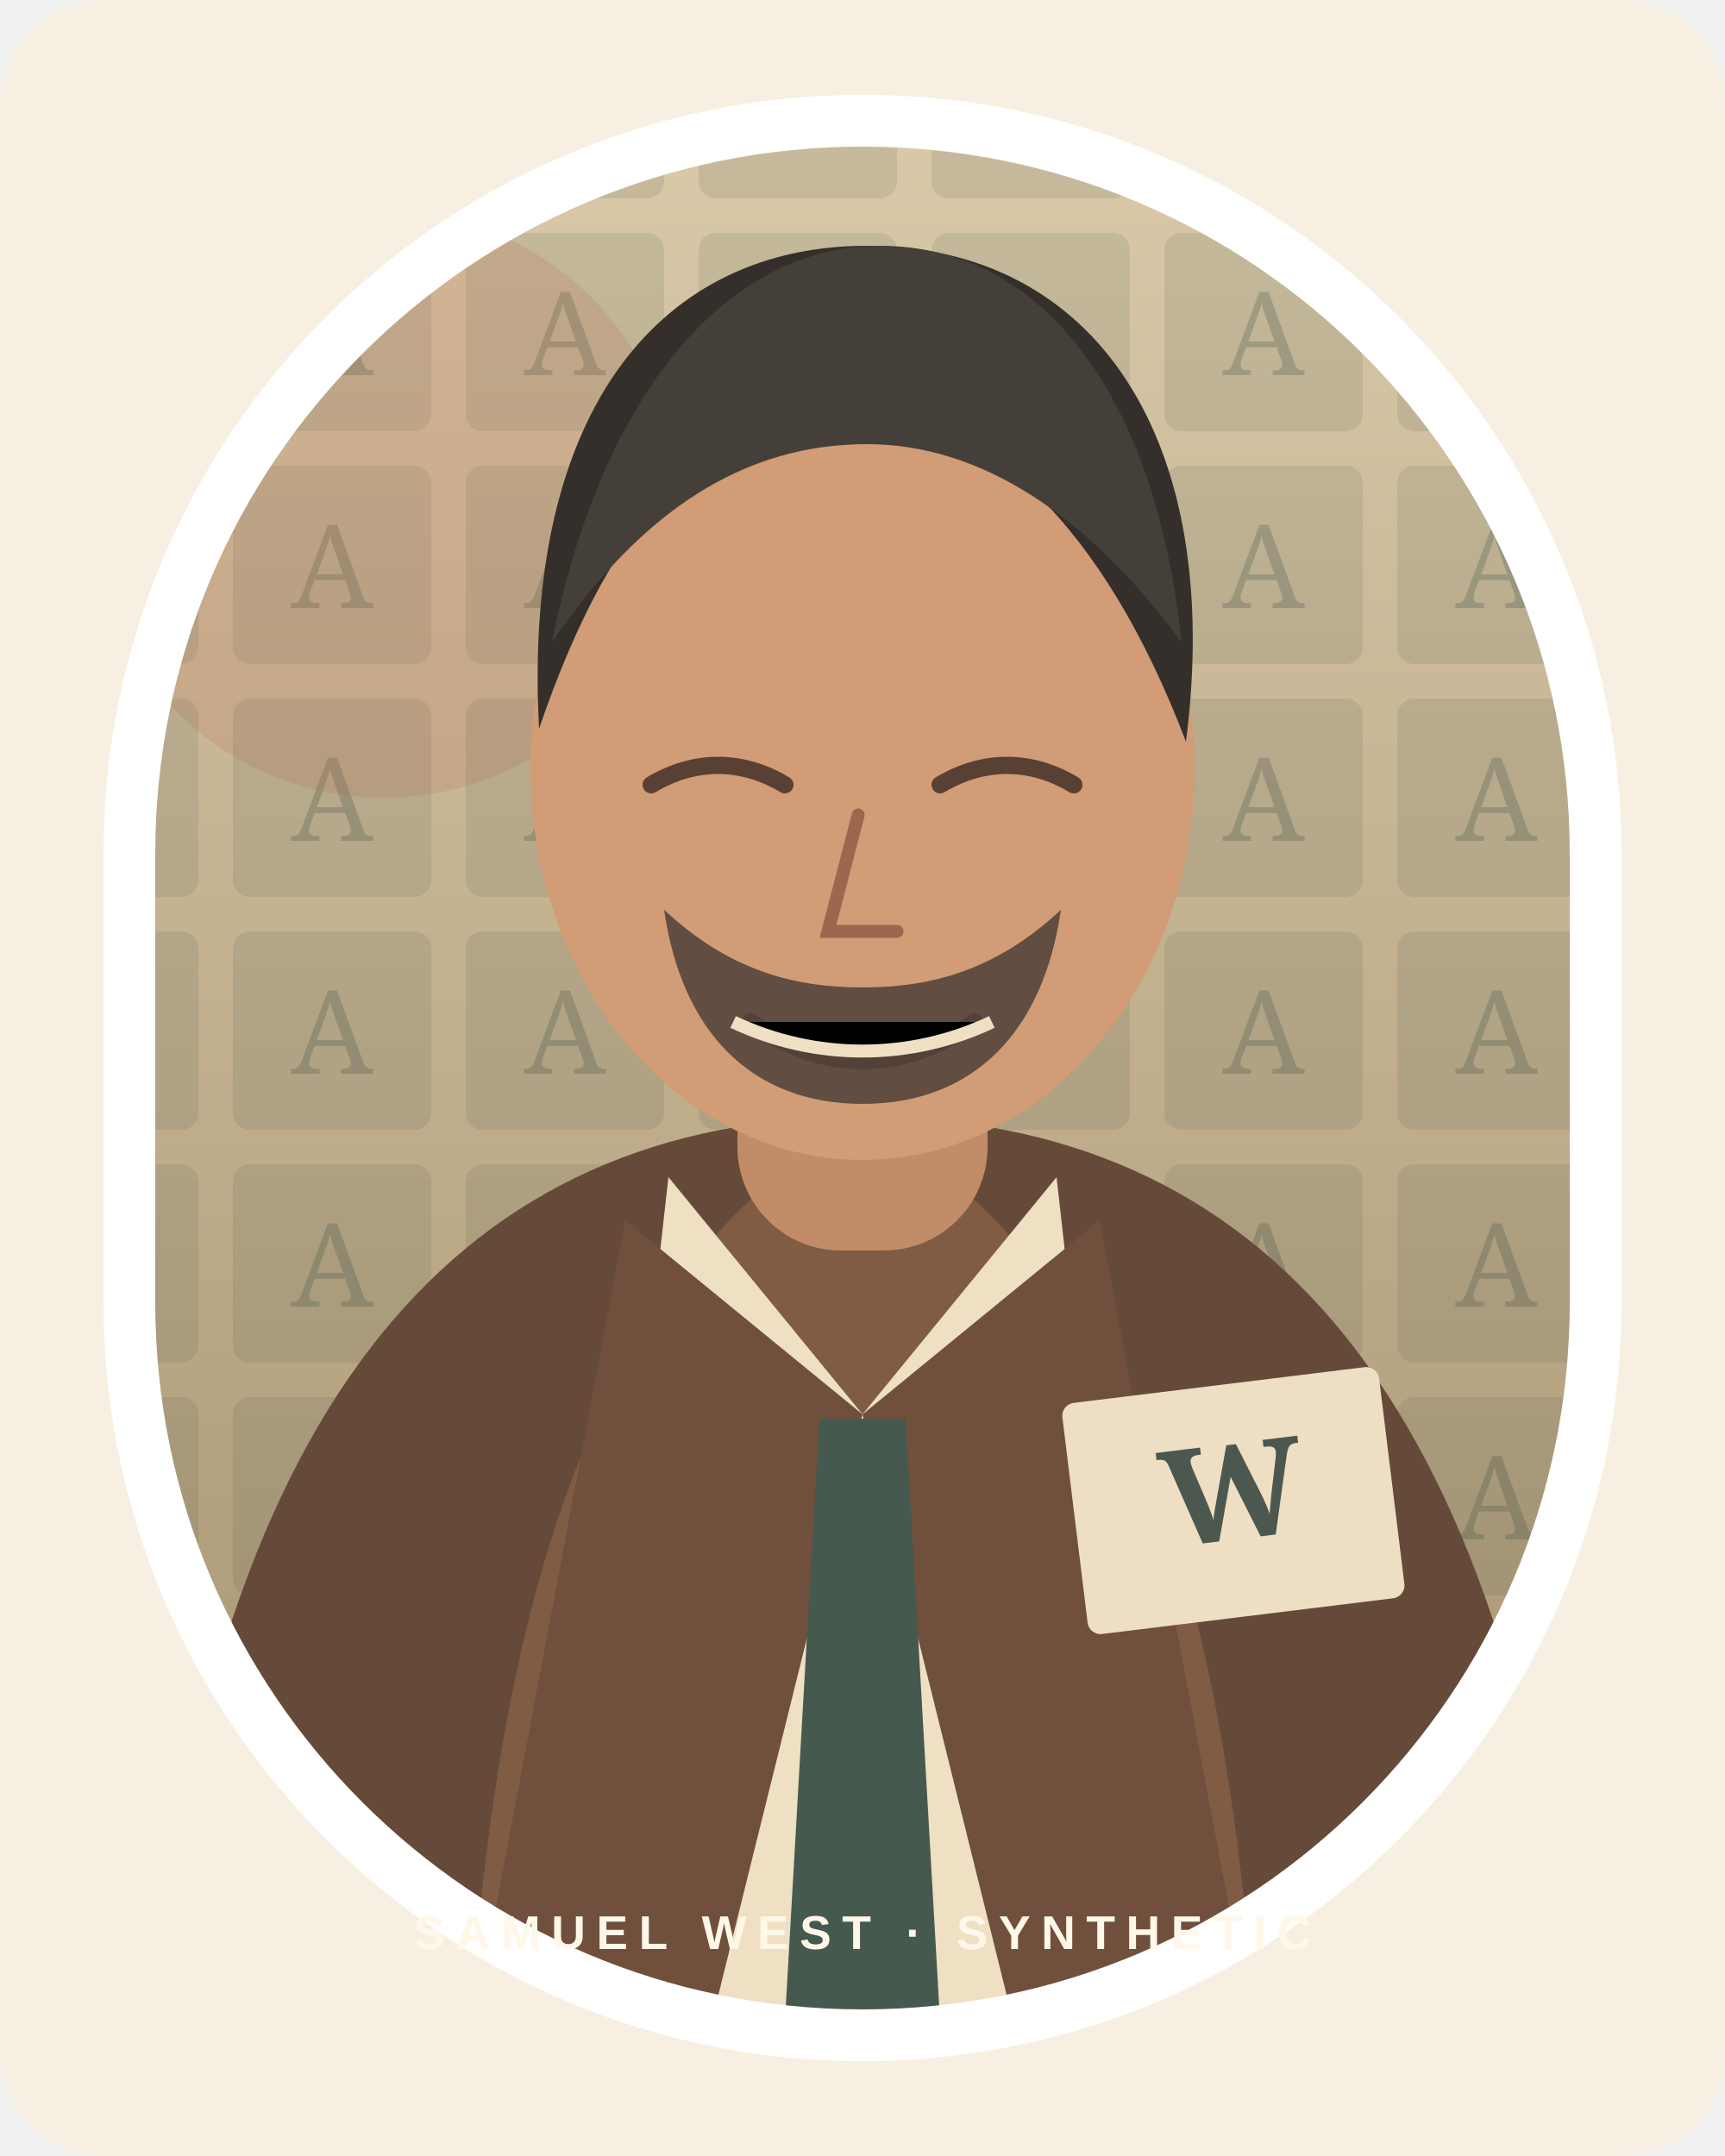
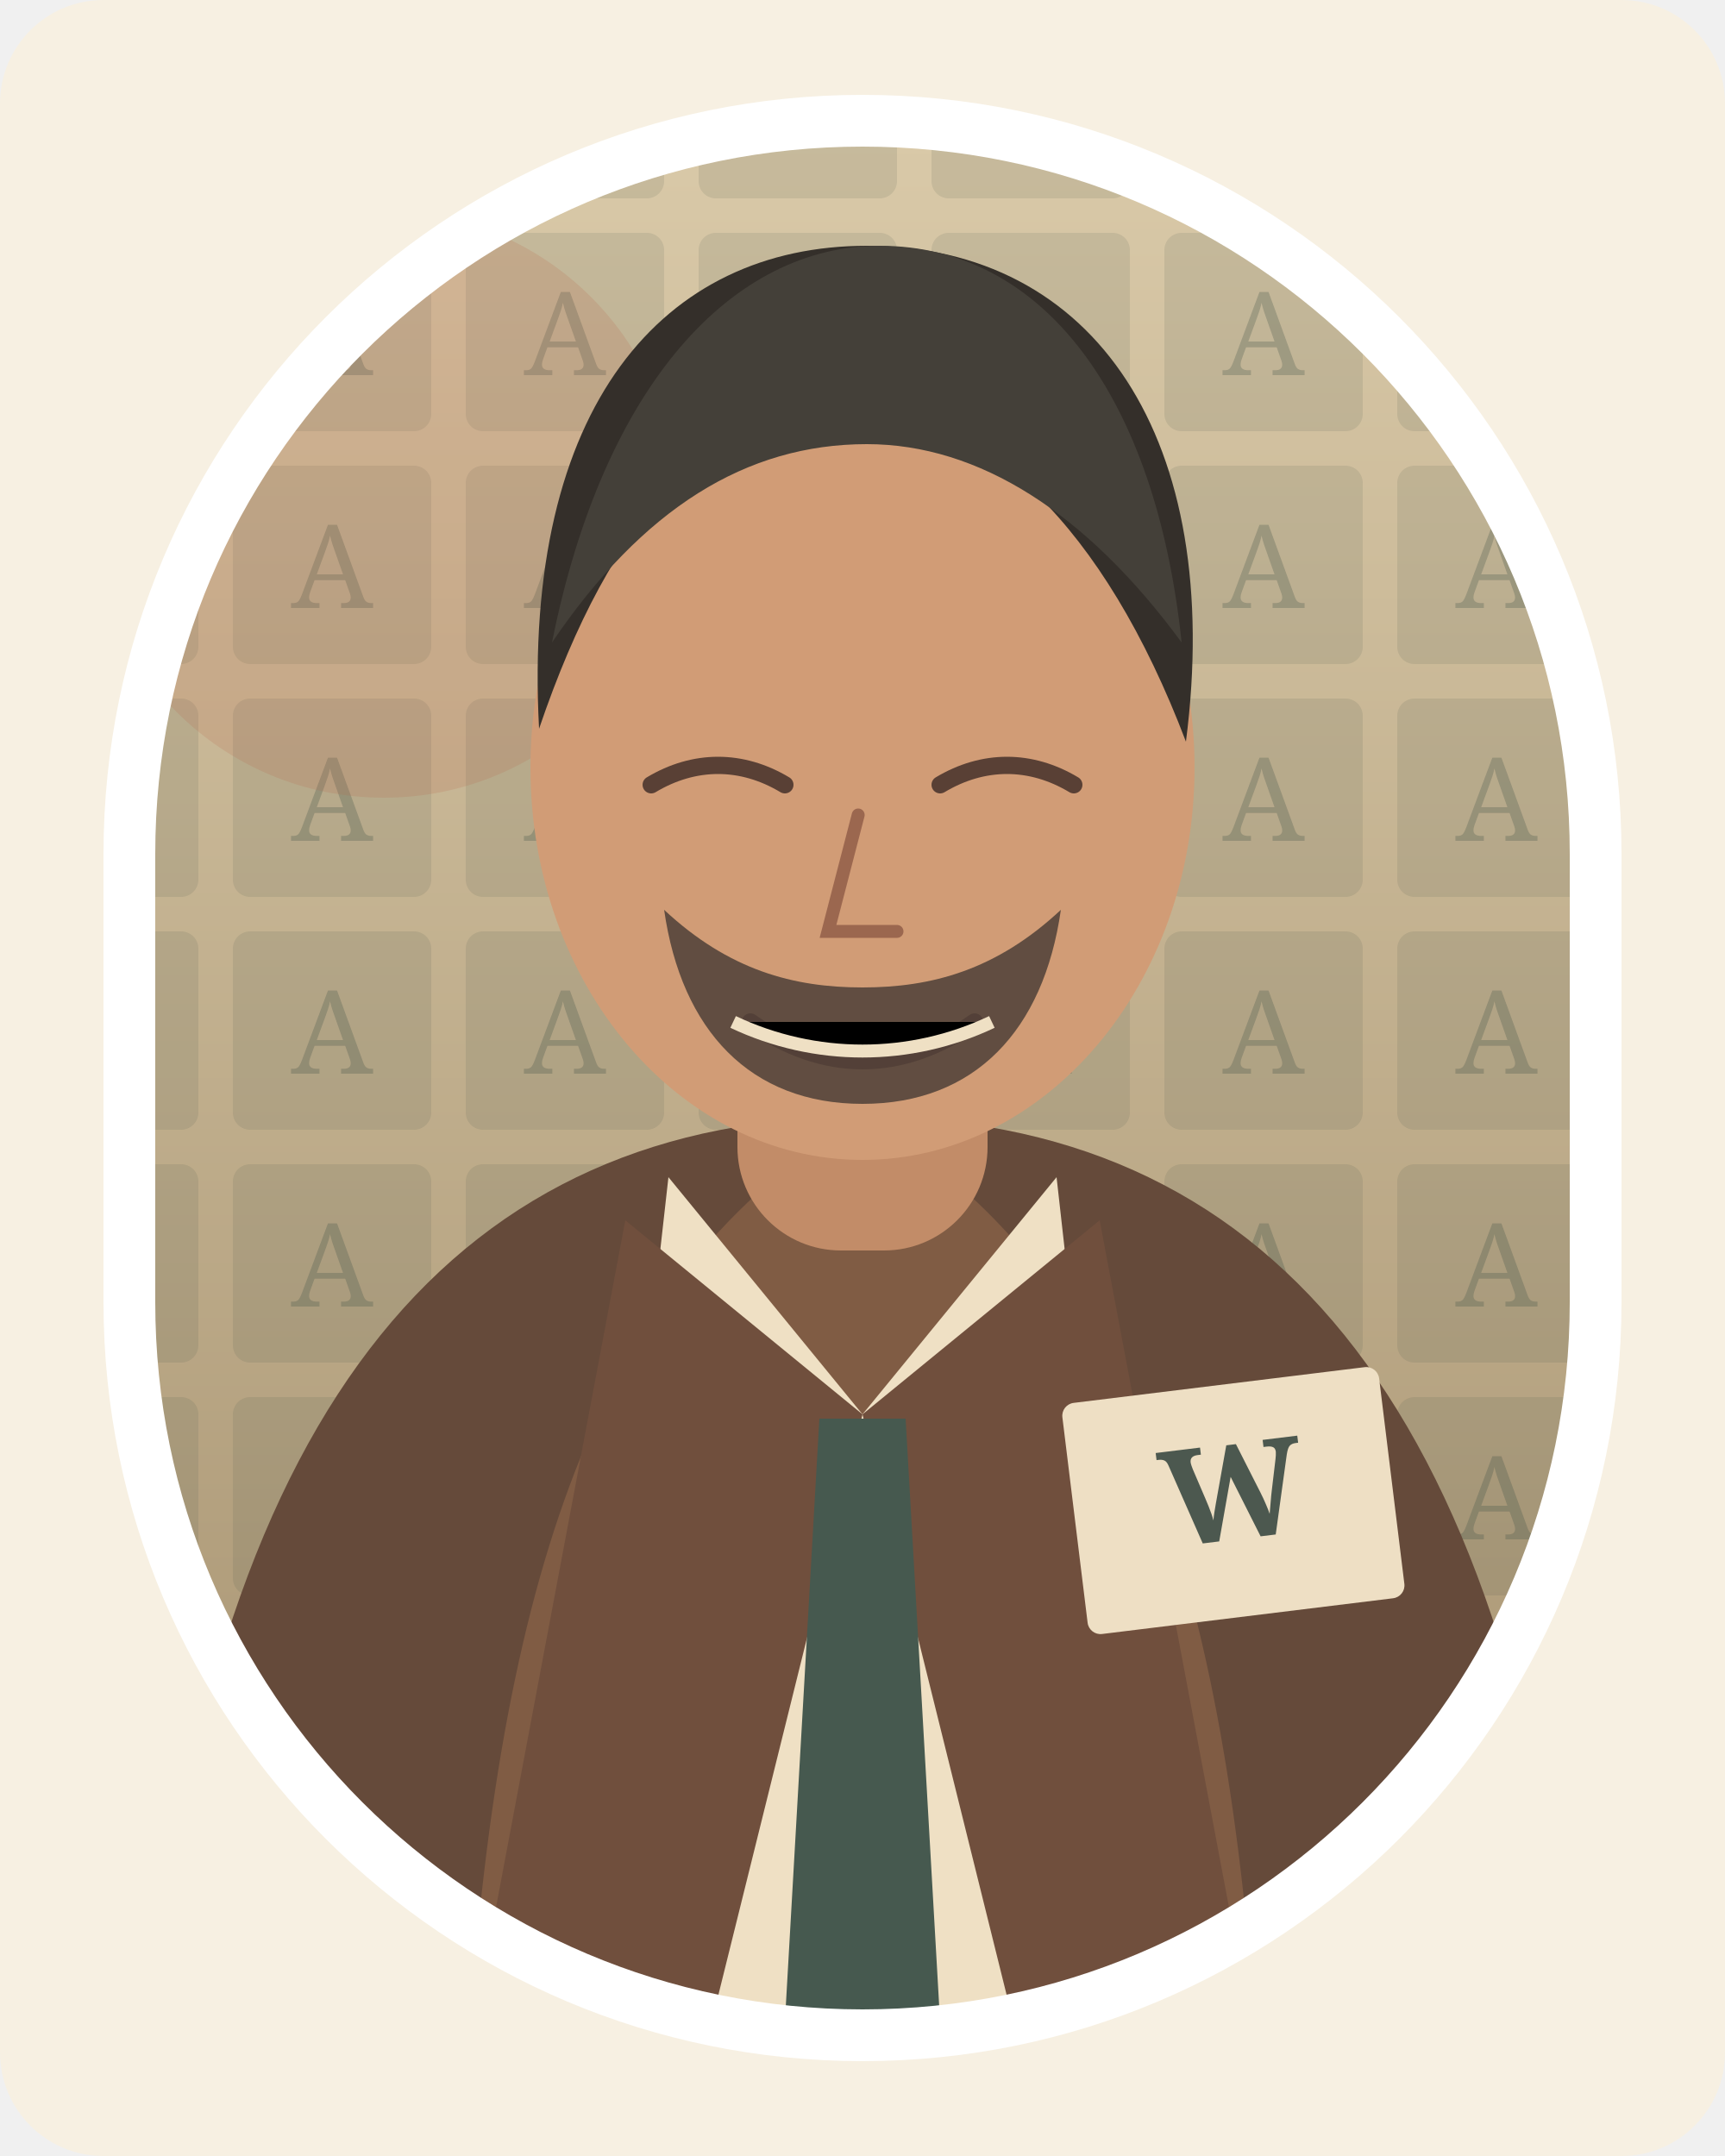
<svg xmlns="http://www.w3.org/2000/svg" viewBox="0 0 400 500" role="img" aria-labelledby="title desc">
  <defs>
    <linearGradient id="bg-samuel" x1="0" y1="0" x2="0" y2="1">
      <stop stop-color="#D9C9A8" />
      <stop offset="1" stop-color="#A69270" />
    </linearGradient>
    <clipPath id="frame-samuel">
      <rect x="30" y="28" width="340" height="444" rx="170" />
    </clipPath>
    <pattern id="type-samuel" width="54" height="54" patternUnits="userSpaceOnUse">
      <rect width="46" height="46" rx="4" fill="#394941" opacity=".12" />
      <text x="23" y="33" text-anchor="middle" fill="#34463E" font-family="Georgia, serif" font-size="27" opacity=".25">A</text>
    </pattern>
  </defs>
  <rect width="400" height="500" rx="24" fill="#F7F0E2" />
  <g clip-path="url(#frame-samuel)">
    <rect x="30" y="28" width="340" height="444" fill="url(#bg-samuel)" />
    <rect x="30" y="28" width="340" height="444" fill="url(#type-samuel)" />
    <circle cx="89" cy="117" r="68" fill="#B66349" opacity=".18" />
    <path d="M35 469c15-145 72-210 165-210s150 65 165 210" fill="#654A3A" />
    <path d="M109 469c8-112 34-177 91-210 57 33 83 98 91 210" fill="#805C44" />
    <path d="M155 273l45 55 45-55 22 196H133Z" fill="#EFE0C4" />
    <path d="M145 283l55 45-35 141h-55ZM255 283l-55 45 35 141h55Z" fill="#704F3D" />
    <path d="M190 329h20l8 140h-36Z" fill="#46594F" />
    <rect x="171" y="216" width="58" height="74" rx="24" fill="#C28C68" />
    <ellipse cx="200" cy="178" rx="77" ry="91" fill="#D19C76" />
    <path d="M125 169c-4-75 29-112 76-112 53 0 83 45 74 115-19-50-47-77-78-77-32 0-55 24-72 74Z" fill="#342F2A" />
    <path d="M128 149c12-60 42-92 76-92 38 0 64 35 70 92-22-30-47-46-73-46-28 0-52 15-73 46Z" fill="#444039" />
    <path d="M151 182c10-6 21-6 31 0M218 182c10-6 21-6 31 0" fill="none" stroke="#594035" stroke-width="4" stroke-linecap="round" />
    <path d="M199 189l-7 27h16" fill="none" stroke="#9B674F" stroke-width="3" stroke-linecap="round" />
    <path d="M174 237c17 12 35 12 52 0" fill="none" stroke="#71463A" stroke-width="4" stroke-linecap="round" />
    <path d="M154 211c15 14 30 18 46 18s31-4 46-18c-4 28-20 45-46 45s-42-17-46-45Z" fill="#4D4037" opacity=".85" />
    <path d="M170 237c19 9 41 9 60 0" stroke="#EFE0C4" stroke-width="3" />
    <g transform="translate(286 348) rotate(-7)">
      <rect x="-37" y="-27" width="74" height="54" rx="3" fill="#EEDFC4" />
      <text y="9" text-anchor="middle" fill="#4C584F" font-family="Georgia, serif" font-size="31" font-weight="700">W</text>
    </g>
  </g>
  <rect x="30" y="28" width="340" height="444" rx="170" fill="none" stroke="#FFFFFF" stroke-width="12" />
-   <text x="200" y="452" fill="#FFF7E8" font-family="Arial, Helvetica, sans-serif" font-size="11" font-weight="700" text-anchor="middle" letter-spacing="2.5">SAMUEL WEST · SYNTHETIC</text>
</svg>
